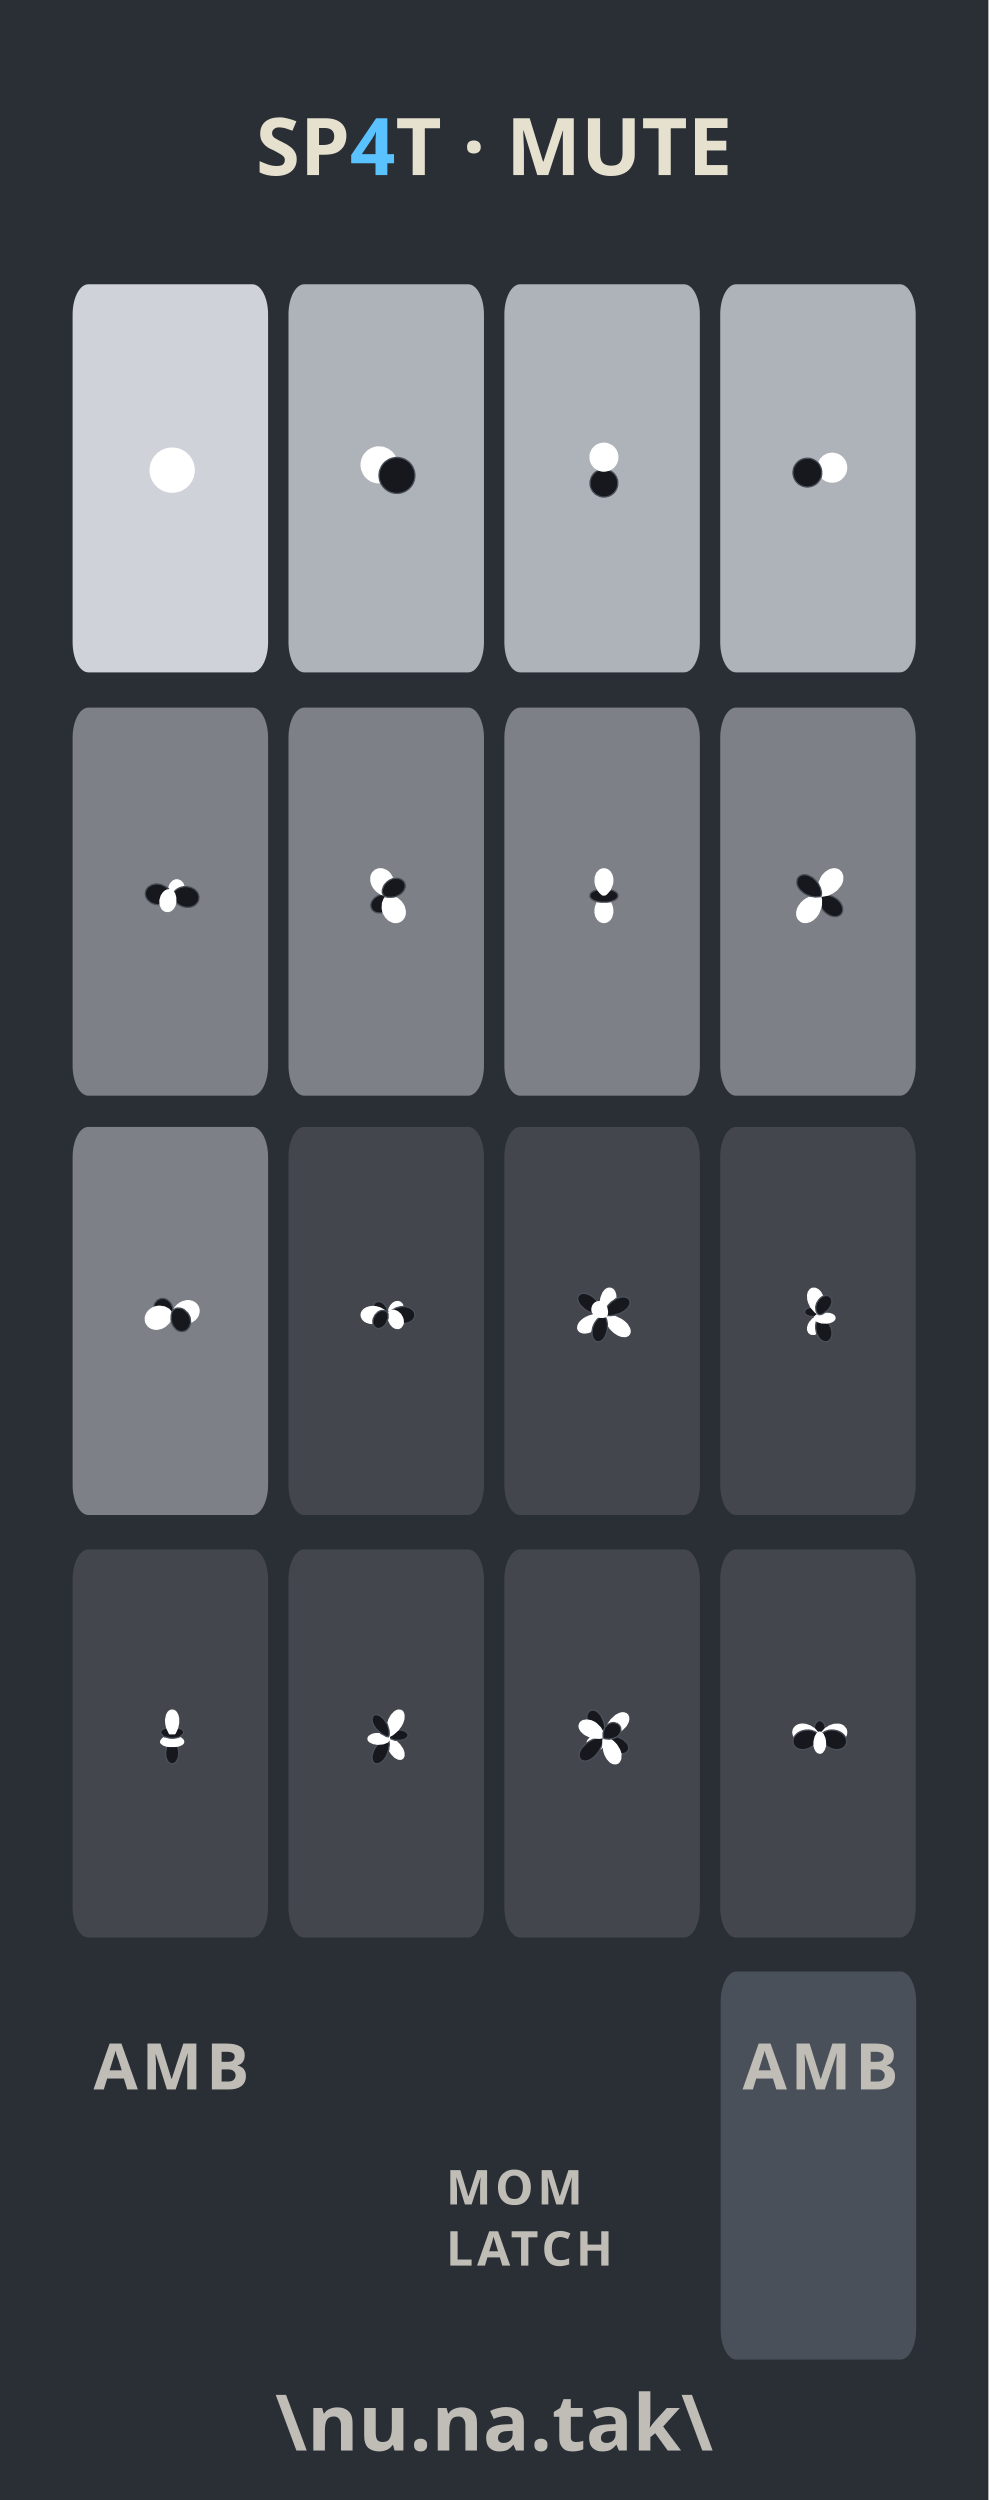
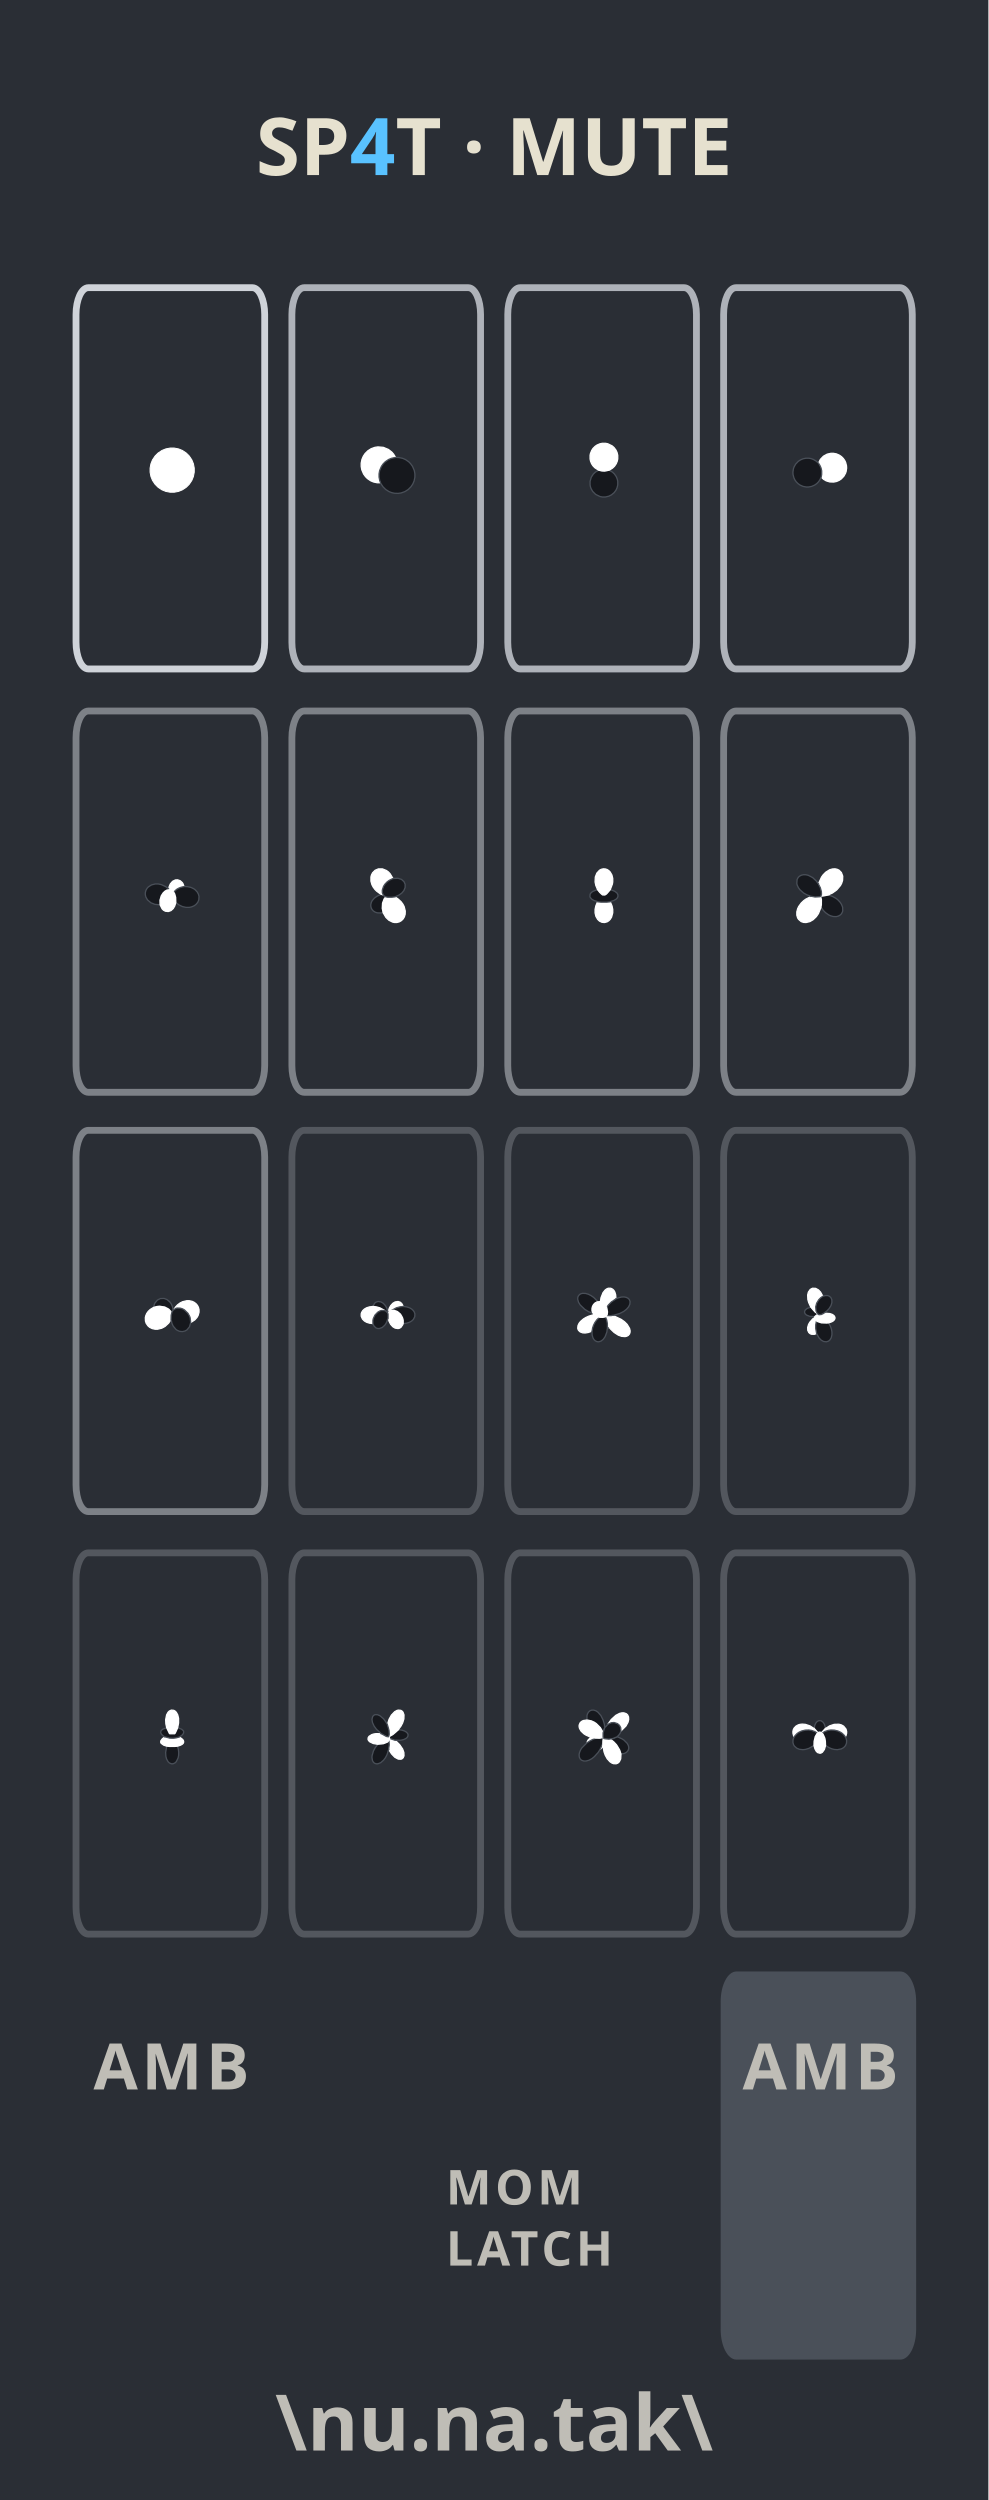
<svg xmlns="http://www.w3.org/2000/svg" version="1.1" width="50.8mm" height="128.5mm" viewBox="0 0 50.8 128.5" id="svg49">
  <defs id="harmonicGradients">
    
    
  </defs>
  <defs id="component-defs">
    
    
    
    
    
  </defs>
  <g id="panel">
    <rect id="background" x="0" y="0" width="50.8" height="128.5" fill="#2a2e35" />
    <rect style="fill:#4a5059;stroke:none" id="rect138" width="10.048" height="19.948" x="37.042" y="101.335" rx="0.809" ry="1.552" />
-     <rect style="opacity:0.5;fill:#cfd3d9;stroke:none" id="rect129" width="10.048" height="19.948" x="3.732" y="57.923" rx="0.809" ry="1.552" />
-     <rect style="opacity:0.15;fill:#cfd3d9;stroke:none" id="rect126" width="10.048" height="19.948" x="37.019" y="57.923" rx="0.809" ry="1.552" />
-     <rect style="opacity:0.5;fill:#cfd3d9;stroke:none" id="rect130" width="10.048" height="19.948" x="37.019" y="36.371" rx="0.809" ry="1.552" />
-     <rect style="opacity:0.15;fill:#cfd3d9;stroke:none" id="rect125" width="10.048" height="19.948" x="37.019" y="79.641" rx="0.809" ry="1.552" />
-     <rect style="opacity:0.15;fill:#cfd3d9;stroke:none" id="rect124" width="10.048" height="19.948" x="25.924" y="79.641" rx="0.809" ry="1.552" />
-     <rect style="opacity:0.15;fill:#cfd3d9;stroke:none" id="rect123" width="10.048" height="19.948" x="14.828" y="79.641" rx="0.809" ry="1.552" />
-     <rect style="opacity:0.15;fill:#cfd3d9;stroke:none" id="rect122" width="10.048" height="19.948" x="3.732" y="79.641" rx="0.809" ry="1.552" />
-     <rect style="opacity:0.15;fill:#cfd3d9;stroke:none" id="rect127" width="10.048" height="19.948" x="25.924" y="57.923" rx="0.809" ry="1.552" />
-     <rect style="opacity:0.5;fill:#cfd3d9;stroke:none" id="rect131" width="10.048" height="19.948" x="25.924" y="36.371" rx="0.809" ry="1.552" />
-     <rect style="opacity:0.15;fill:#cfd3d9;stroke:none" id="rect128" width="10.048" height="19.948" x="14.828" y="57.923" rx="0.809" ry="1.552" />
-     <rect style="opacity:0.5;fill:#cfd3d9;stroke:none" id="rect132" width="10.048" height="19.948" x="14.828" y="36.371" rx="0.809" ry="1.552" />
+     <rect style="opacity:0.5;fill:none;stroke:#cfd3d9;stroke-width:0.35" id="rect129" width="9.698" height="19.598" x="3.907" y="58.098" rx="0.634" ry="1.377" />
+     <rect style="opacity:0.25;fill:none;stroke:#cfd3d9;stroke-width:0.35" id="rect126" width="9.698" height="19.598" x="37.194" y="58.098" rx="0.634" ry="1.377" />
+     <rect style="opacity:0.5;fill:none;stroke:#cfd3d9;stroke-width:0.35" id="rect130" width="9.698" height="19.598" x="37.194" y="36.546" rx="0.634" ry="1.377" />
+     <rect style="opacity:0.25;fill:none;stroke:#cfd3d9;stroke-width:0.35" id="rect125" width="9.698" height="19.598" x="37.194" y="79.816" rx="0.634" ry="1.377" />
+     <rect style="opacity:0.25;fill:none;stroke:#cfd3d9;stroke-width:0.35" id="rect124" width="9.698" height="19.598" x="26.099" y="79.816" rx="0.634" ry="1.377" />
+     <rect style="opacity:0.25;fill:none;stroke:#cfd3d9;stroke-width:0.35" id="rect123" width="9.698" height="19.598" x="15.003" y="79.816" rx="0.634" ry="1.377" />
+     <rect style="opacity:0.25;fill:none;stroke:#cfd3d9;stroke-width:0.35" id="rect122" width="9.698" height="19.598" x="3.907" y="79.816" rx="0.634" ry="1.377" />
+     <rect style="opacity:0.25;fill:none;stroke:#cfd3d9;stroke-width:0.35" id="rect127" width="9.698" height="19.598" x="26.099" y="58.098" rx="0.634" ry="1.377" />
+     <rect style="opacity:0.5;fill:none;stroke:#cfd3d9;stroke-width:0.35" id="rect131" width="9.698" height="19.598" x="26.099" y="36.546" rx="0.634" ry="1.377" />
+     <rect style="opacity:0.25;fill:none;stroke:#cfd3d9;stroke-width:0.35" id="rect128" width="9.698" height="19.598" x="15.003" y="58.098" rx="0.634" ry="1.377" />
+     <rect style="opacity:0.5;fill:none;stroke:#cfd3d9;stroke-width:0.35" id="rect132" width="9.698" height="19.598" x="15.003" y="36.546" rx="0.634" ry="1.377" />
    <text id="title" x="25.4" y="9" style="font-family:'Rounded Mplus 1c', 'Arial Rounded MT Bold', sans-serif;font-weight:bold;font-size:4.1px;text-anchor:middle;fill:#e6e1cf">
      <tspan id="tspan1">SP<tspan fill="#59c2ff" id="title-accent">4</tspan>T · MUTE</tspan>
    </text>
    <text x="8.707" y="107.4" id="text43" style="font-weight:600;font-size:3.3px;font-family:'Barlow Condensed', 'Arial Narrow', sans-serif;letter-spacing:0.2;text-anchor:middle;fill:#bfbdb6">
      <tspan id="tspan2" x="8.807" y="107.4">AMB</tspan>
    </text>
    <text x="42.072" y="107.4" id="text46" style="font-weight:600;font-size:3.3px;font-family:'Barlow Condensed', 'Arial Narrow', sans-serif;letter-spacing:0.2;text-anchor:middle;fill:#bfbdb6">
      <tspan id="tspan85" x="42.172" y="107.4">AMB</tspan>
    </text>
    <text id="brand" x="25.4" y="125.958" font-family="'Rounded Mplus 1c', 'Arial Rounded MT Bold', sans-serif" font-size="4" font-weight="700" text-anchor="middle" fill="#bfbdb6">\nu.na.tak\</text>
    <g fill-rule="evenodd" stroke-width="2.2" stroke-linejoin="round" id="g4-59" transform="matrix(0.03,0,0,0.03,18.44835,44.5379)">
      <path d="M 38.02,79.63 31.6,79.42 28.18,78.35 24.97,76.42 22.51,73.75 21.22,71.4 20.37,67.97 v -2.78 l 0.85,-3.64 1.5,-2.99 3.75,-4.39 4.92,-3.42 6.63,-3 h 1.28 l 2.14,0.86 3.21,2.78 1.61,0.54 -3,3.63 -2.78,7.28 -0.43,8.98 1.71,7.06 z" id="path1-83" style="fill:#16181d;stroke:#4a5059" />
      <path d="m 41.44,48.61 -3.21,-0.86 -2.99,-1.92 -4.92,-3.64 -2.89,-2.89 -3,-4.06 -2.14,-4.07 -1.71,-5.99 v -7.27 l 0.86,-3.21 1.92,-3.85 4.39,-4.39 5.56,-2.35 h 7.06 l 6.85,2.78 3.42,2.57 2.89,3.1 4.71,7.91 -0.54,0.75 -5.56,2.36 -3.85,2.78 -3.75,3.96 -2.35,3.63 -2.14,6.42 v 4.5 z" id="path2-0" style="fill:#ffffff;stroke:#ffffff" />
      <path d="M 65.19,95.89 H 60.7 l -3,-0.64 -6.42,-3.21 -5.02,-4.81 -4.71,-7.92 -1.5,-7.49 0.43,-8.98 2.78,-7.28 2.89,-3.53 3.21,0.64 h 6.84 l 5.35,-0.64 5.57,3.64 5.24,4.81 2.99,4.07 2.14,4.06 1.93,7.71 -0.22,5.56 -1.28,4.28 -2.14,3.64 -2.89,2.88 -3.63,2.14 z" id="path3-90" style="fill:#ffffff;stroke:#ffffff" />
      <path d="m 56.2,52.67 h -6.84 l -3,-0.64 -2.78,-1.28 -1.82,-1.82 -1.71,-4.06 v -4.5 l 2.14,-6.42 2.35,-3.63 3.75,-3.96 3.85,-2.78 6.2,-3 8.56,-0.43 5.99,1.93 4.39,3.96 1.92,4.49 v 5.35 l -2.13,5.35 -3.75,4.38 -4.49,3.21 -7.06,3.21 z" id="path4-7" style="fill:#16181d;stroke:#4a5059" />
    </g>
-     <rect style="opacity:0.5;fill:#cfd3d9;stroke:none" id="rect133" width="10.048" height="19.948" x="3.732" y="36.371" rx="0.809" ry="1.552" />
+     <rect style="opacity:0.5;fill:none;stroke:#cfd3d9;stroke-width:0.35" id="rect133" width="9.698" height="19.598" x="3.907" y="36.546" rx="0.634" ry="1.377" />
    <g fill-rule="evenodd" stroke-width="2.2" stroke-linejoin="round" id="g4-9" transform="matrix(0.03,0,0,0.03,40.63998,44.54135)">
      <path d="m 78.06,85.77 -5.52,-0.24 -4.6,-1.37 -3.22,-1.61 -4.83,-3.46 -4.02,-4.02 -2.77,-3.91 -1.15,-0.69 0.93,-11.73 -0.47,-3.68 -1.26,-4.03 0.92,-0.69 h 4.83 l 8.74,-1.83 0.92,0.91 5.29,1.85 5.75,3.21 2.99,2.3 4.25,4.49 2.31,3.68 1.83,4.6 0.24,6.21 -0.47,1.84 -1.84,3.45 -1.95,1.95 -3.22,1.84 z" id="path1-67" style="fill:#16181d;stroke:#4a5059" />
      <path d="m 54.14,50.58 -2.19,-0.35 0.93,-2.76 -0.69,-6.9 -2.07,-5.98 -2.31,-4.14 v -1.38 l 5.07,-11.04 2.99,-4.14 4.25,-4.26 6.67,-4.14 4.83,-1.38 4.37,-0.23 3.45,0.69 3.45,1.61 4.02,4.03 2.31,6.21 -0.24,7.13 -1.6,5.06 -2.07,3.91 -6.33,7.47 -7.36,5.29 -5.06,2.31 -0.92,0.92 z" id="path2-89" style="fill:#ffffff;stroke:#ffffff" />
      <path d="m 26.31,95.89 -4.14,-0.23 -4.14,-1.38 -4.48,-3.8 -1.62,-2.53 -1.38,-4.6 V 77.6 l 1.38,-5.29 1.84,-3.91 4.37,-5.98 4.26,-4.03 3.45,-2.52 7.36,-3.68 0.92,-0.92 1.84,-0.24 5.75,1.16 h 5.98 l 3.45,-0.92 1.5,5.17 v 8.97 l -0.92,4.14 0.22,1.15 -0.68,0.69 -3.68,9.2 -3.68,5.29 -5.41,5.18 -5.52,3.22 z" id="path3-7" style="fill:#ffffff;stroke:#ffffff" />
      <path d="m 50,51.73 -8.28,0.46 -5.75,-1.16 -1.84,0.24 -0.92,-0.93 -5.29,-1.83 -5.75,-3.23 -6.33,-5.63 -2.53,-3.45 -2.07,-4.37 -0.69,-2.76 0.47,-6.9 1.83,-3.45 1.96,-1.95 3.22,-1.85 3.68,-0.92 h 3.91 l 4.37,0.92 7.59,3.91 6.33,5.87 2.75,3.91 1.15,0.69 v 1.15 l 2.99,5.75 1.85,6.67 0.23,4.6 -0.93,2.99 z" id="path4-5" style="fill:#16181d;stroke:#4a5059" />
    </g>
    <g fill-rule="evenodd" stroke-width="2.2" stroke-linejoin="round" id="g4-52" transform="matrix(0.03,0,0,0.03,7.35283,66.09235)">
      <path d="m 49.14,46 -4.11,-5.18 -3.24,-2.37 -4.75,-2.16 -8.64,-1.3 -5.61,0.65 -4.54,1.51 0.76,-4.43 1.3,-3.24 4.21,-5.07 5.18,-2.59 6.26,-0.22 5.19,1.94 5.07,4.43 1.94,2.81 2.16,4.75 1.3,6.05 -1.51,1.94 z" id="path1-4" style="fill:#16181d;stroke:#4a5059" />
      <path d="m 81.75,62.85 -0.33,-4.86 -1.51,-5.61 -3.02,-5.4 -4.21,-4.43 -4.76,-3.02 -5.18,-1.52 h -4.32 l -5.07,1.84 2.37,-3.67 3.35,-3.56 4.32,-3.24 4.32,-2.16 7.13,-1.73 h 4.31 l 4.97,1.08 3.24,1.51 3.24,2.38 2.48,2.91 1.73,3.24 1.08,4.1 v 4.54 l -1.51,5.4 -1.94,3.45 -3.78,4.21 z" id="path2-9" style="fill:#ffffff;stroke:#ffffff" />
      <path d="M 24.95,74.3 H 20.63 L 15.66,73.22 11.34,71.06 8.43,68.57 5.4,64.25 4.11,60.37 3.89,54.54 l 0.65,-3.03 1.73,-4.1 2.59,-3.67 3.56,-3.35 5.62,-3.46 5.83,-1.51 4.53,-0.43 8.64,1.3 6.91,3.67 4.43,4.86 0.65,1.94 -0.87,3.67 v 6.48 l -4.1,6.7 -6.37,5.93 -5.61,3.03 z" id="path3-4" style="fill:#ffffff;stroke:#ffffff" />
      <path d="M 67.49,78.4 62.74,77.97 58.64,76.24 56.48,74.73 51.62,69 49.46,64.25 48.6,59.93 l -0.65,-0.86 0.21,-8.64 1.52,-6.05 1.94,-2.8 0.11,-0.97 0.43,0.43 4.32,-2.59 1.94,-0.44 5.62,0.22 3.88,1.3 3.03,1.72 5.94,5.73 3.02,5.4 0.86,2.59 0.87,7.99 -2.16,7.34 -4.21,5.08 -3.24,1.94 z" id="path4-47" style="fill:#16181d;stroke:#4a5059" />
    </g>
    <g fill-rule="evenodd" stroke-width="2.2" stroke-linejoin="round" id="g6" transform="matrix(0.03,0,0,0.03,18.4482,66.0952)">
      <path d="m 50,48.16 -0.1,-4.54 0.78,-0.77 1.35,-4.64 2.32,-4.25 3.77,-4.16 3.86,-2.32 5.03,-0.77 3.67,1.16 2.61,2.22 1.74,3.09 0.48,2.23 -6.76,0.77 -7.73,2.71 -8.89,5.41 -1.45,1.83 z" id="path1-9" style="fill:#ffffff;stroke:#ffffff" />
      <path d="M 49.81,48.16 49.32,46.52 47.68,44.3 38.4,38.69 31.06,36.18 24.1,35.41 l 2.61,-5.51 2.42,-2.03 3.67,-1.16 5.02,0.77 3.87,2.32 3.77,4.16 2.32,4.25 1.35,4.64 0.77,0.77 z" id="path2-55" style="fill:#16181d;stroke:#4a5059" />
      <path d="M 23.91,64.59 17.92,63.82 13.08,62.27 9.41,60.15 6.03,56.76 3.9,51.93 v -4.06 l 0.78,-2.51 1.93,-3.09 2.8,-2.61 3.67,-2.13 4.84,-1.54 5.99,-0.78 5.22,0.58 6.57,1.74 8.12,4.45 h -4.45 l -3.48,0.97 -4.44,2.7 -2.81,2.8 -2.12,3.1 -1.94,4.63 -0.58,2.71 z" id="path3-6" style="fill:#ffffff;stroke:#ffffff" />
      <path d="m 75.9,64.59 -0.1,-5.7 -0.58,-2.71 -1.93,-4.63 -2.13,-3.1 -2.8,-2.8 -4.44,-2.7 -3.48,-0.97 -4.64,0.39 0.19,-0.39 8.12,-4.45 6.57,-1.74 5.22,-0.58 5.99,0.78 4.83,1.54 3.67,2.13 2.61,2.42 1.74,2.51 1.16,3.28 -0.19,4.84 -2.51,4.83 -2.81,2.61 -3.67,2.12 -4.83,1.55 z" id="path4-1" style="fill:#16181d;stroke:#4a5059" />
      <path d="M 67.01,73.1 61.98,72.32 58.12,70 54.35,65.85 51.64,60.63 50.68,56.96 49.9,56.18 v -7.92 l 1.94,-3.67 2.99,-2.03 2.13,-0.58 h 3.48 l 5.41,1.93 5.31,4.54 3.48,6 1.16,4.44 v 5.8 l -0.77,1.93 -3,4.35 -2.51,1.55 z" id="path5" style="fill:#ffffff;stroke:#ffffff" />
      <path d="M 34.73,73.1 31.64,72.9 29.13,71.94 25.74,68.55 24,64.69 v -5.8 l 0.58,-2.71 2.9,-6.18 4.74,-4.93 3.67,-2.12 2.51,-0.78 h 5.42 l 2.89,1.36 2.61,2.99 0.58,1.74 v 7.92 l -0.77,0.78 -0.97,3.67 -1.74,3.67 -2.31,3.29 -4.35,3.77 z" id="path6" style="fill:#16181d;stroke:#4a5059" />
    </g>
    <g fill-rule="evenodd" stroke-width="2.2" stroke-linejoin="round" id="g8" transform="matrix(0.03,0,0,0.03,29.54431,66.09235)">
      <path fill="#16181d" stroke="#4a5059" d="m 68.08,52.17 -1.37,-0.22 -3.55,-1.03 3.55,-0.58 z M 56.41,73 l -0.57,-0.57 0.11,-5.84 4.01,5.61 -0.35,0.57 z" id="path1-5" />
      <path d="m 54.58,37.07 -2.86,-4.92 -2.86,-2.86 -2.75,-1.6 -2.17,-0.58 0.91,-6.63 3.43,-8.7 3.78,-4.69 2.52,-1.83 2.74,-1.15 h 4.35 l 3.21,1.61 2.17,2.17 1.6,2.75 1.37,4.57 0.46,6.87 -7.66,5.38 -4.92,4.92 z" id="path2-91" style="fill:#ffffff;stroke:#ffffff" />
      <path d="M 17.96,80.78 13.61,80.55 9.26,78.95 6.4,76.32 5.49,74.49 5.03,72.66 l 0.46,-4.58 1.83,-3.89 2.52,-3.2 4.92,-4.24 4.12,-2.52 5.03,-2.28 8.24,-2.52 h 0.91 l 4.35,2.97 4.58,1.15 0.34,0.34 -4.8,4.58 -3.21,4.57 -2.74,5.73 -2.29,8.92 -6.07,2.18 z" id="path3-3" style="fill:#ffffff;stroke:#ffffff" />
      <path d="m 86.16,86.96 -5.95,-0.46 -5.72,-2.06 -7.1,-4.57 -6.29,-6.07 -5.26,-7.32 -0.92,-7.1 -2.4,-6.75 2.06,-1.6 7.78,-0.23 5.95,1.37 11.21,5.27 5.72,4.12 4.47,4.46 4.12,6.87 0.91,3.66 v 2.74 l -0.91,2.98 -2.18,2.63 -2.52,1.37 z" id="path4-8" style="fill:#ffffff;stroke:#ffffff" />
      <path d="M 31.23,47.37 23.45,44.16 16.82,40.04 9.15,32.61 6.4,28.03 5.03,23.22 v -2.74 l 0.69,-2.52 2.4,-3.09 2.52,-1.37 2.97,-0.69 4.81,0.23 4.8,1.37 4.58,2.29 4.58,3.21 7.21,7.2 -4.69,2.18 -2.64,2.63 -1.83,3.2 -0.91,3.67 v 3.43 z" id="path5-8" style="fill:#16181d;stroke:#4a5059" />
      <path d="m 62.13,51.03 -7.44,-0.11 0.92,-2.06 0.45,-4.12 -0.45,-3.89 -1.15,-3.67 3.44,-4.8 4.92,-4.92 6.86,-4.58 0.92,-1.14 0.45,0.45 2.75,-1.37 5.95,-1.6 4.58,-0.23 3.66,0.69 3.2,1.6 2.18,2.17 1.37,3.66 -0.46,4.58 -2.28,4.58 -3.55,4 -4.81,3.67 -6.64,3.43 -8.69,2.52 -0.92,0.68 -1.6,-0.23 z" id="path6-9" style="fill:#16181d;stroke:#4a5059" />
      <path d="m 41.07,95.89 -2.97,-0.23 -3.2,-1.61 -2.18,-2.17 -1.6,-2.75 -1.37,-4.57 -0.23,-6.18 -0.46,-0.46 0.69,-0.92 0.68,-4.57 1.6,-4.81 2.29,-4.58 3.21,-4.57 4.46,-4.47 h 5.72 l 4.58,-1.14 2.4,5.61 1.15,6.41 v 7.55 l 0.45,0.68 -0.68,0.92 -0.69,5.26 -2.97,7.78 -3.21,4.58 -3.55,2.86 z" id="path7" style="fill:#16181d;stroke:#4a5059" />
      <path d="m 47.71,54 -5.49,-0.22 -6.18,-2.06 -3.78,-2.41 0.46,-0.45 -2.52,-3.89 -0.68,-2.75 v -3.43 l 0.91,-3.67 1.83,-3.2 2.64,-2.63 3.43,-1.83 4.8,-0.46 0.46,-0.46 0.46,0.69 3.43,1.14 4.24,3.78 2.97,5.49 1.37,7.1 -0.68,4.8 -2.18,2.86 -1.83,0.92 z" id="path8-4" style="fill:#ffffff;stroke:#ffffff" />
    </g>
    <g fill-rule="evenodd" stroke-width="2.2" stroke-linejoin="round" id="g6-3" transform="matrix(0.03,0,0,0.03,40.63953,66.09235)">
      <path d="m 40.4,83.1 -4.8,-0.2 -2,-0.8 -2.5,-2.1 -1.8,-3.8 -0.2,-4.8 1.6,-5.4 2.2,-3.8 4.9,-5.5 3.2,-2.4 0.9,3.5 2.2,2.2 -1.2,7 v 5.8 l 1.8,8.8 z" id="path1-95" style="fill:#ffffff;stroke:#ffffff" />
      <path d="m 41.2,53.1 -0.4,-0.4 -8,-0.4 -5.6,-2.2 -2.3,-2.1 -1,-2.2 v -2 l 1,-2.2 3.1,-2.7 6.8,-2.6 2.9,4.1 4.1,4.3 6.7,4.7 -2.5,0.1 -2,0.8 z m 17.4,-6 -3.1,0.5 3,-1.6 z" id="path2-17" style="fill:#16181d;stroke:#4a5059" />
      <path d="m 46.4,48.1 -4.6,-3.4 -7.3,-8.3 -3.6,-7.8 -1.4,-5 -0.4,-7.8 1.2,-5 3.3,-4.7 3.8,-2 5.4,0.2 4.8,2.6 3.7,3.9 3.8,7 -3.7,2.7 -3.3,3.3 -2.2,3.2 -2.2,5 -0.8,4 0.2,5.4 1,3.2 z" id="path3-45" style="fill:#ffffff;stroke:#ffffff" />
      <path d="m 61.2,95.9 -4.8,-0.6 -4.2,-2.4 -3.7,-3.9 -4,-7.2 -1.6,-9 V 67 l 1.3,-6.9 4.4,2.2 5.2,1.2 11.7,-0.1 -0.4,0.4 3,5.4 1.8,5.2 0.8,4.6 v 5 l -1.2,5 -2.2,3.6 -2.5,2.1 z" id="path4-14" style="fill:#16181d;stroke:#4a5059" />
      <path d="m 61.6,63.7 -9,-0.4 -7.2,-2.4 -3.5,-3.1 -0.8,-2.2 0.2,-2.8 3.5,-2.9 7.2,-0.6 3.2,-1.6 3.6,-0.8 8.2,0.6 3.8,1.2 2.6,1.6 1.5,1.5 1,2.2 v 2 l -1,2.2 -1.9,1.9 -2.8,1.6 -4.6,1.6 z" id="path5-6" style="fill:#ffffff;stroke:#ffffff" />
      <path d="m 52.6,49.1 -4,0.4 -1.6,-1 -1.9,-2.1 -1.6,-3.4 -0.6,-7 1.6,-6.2 3.6,-6 3.3,-3.3 3.6,-2.6 4.4,-1.2 h 3.8 l 2.2,0.6 3.3,2.5 1.8,3.8 0.2,4.8 -1.6,5.4 -3.4,5.4 -3.7,3.9 -5.8,4.2 z" id="path6-0" style="fill:#16181d;stroke:#4a5059" />
    </g>
    <g fill-rule="evenodd" stroke-width="2.2" stroke-linejoin="round" id="g4-3" transform="matrix(0.03,0,0,0.03,7.35268,87.78223)">
      <path d="m 51.42,95.9 h -3.05 l -3.46,-1.63 -2.14,-2.14 -2.44,-4.48 -1.22,-4.47 -0.41,-6.72 1.94,-11.09 5.09,0.81 13.73,-0.51 -0.2,1.02 1.22,4.27 0.61,5.5 -0.2,5.29 -0.81,4.07 -3.06,6.31 -2.14,2.14 z" id="path1-22" style="fill:#16181d;stroke:#4a5059" />
      <path d="m 54.07,66.18 h -8.34 l -5.5,-0.61 -4.88,-1.63 -4.38,-3.15 -0.82,-2.04 0.41,-2.44 2.75,-3.56 4.27,-2.85 5.7,1.63 4.89,0.61 5.9,-0.21 8.35,-2.03 5.59,4.37 1.22,2.04 0.41,2.24 -0.81,2.24 -1.53,1.52 -2.85,1.63 -4.88,1.63 z" id="path2-14" style="fill:#ffffff;stroke:#ffffff" />
      <path d="m 51.63,52.14 -5.9,-0.21 -7.33,-2.03 -1.02,0.2 -4.07,-3.05 -2.14,-2.34 -1.02,-2.65 0.82,-3.05 2.75,-2.34 6.71,-2.65 3.77,8.25 1.22,2.03 0.92,0.31 7.93,-0.21 5.09,-10.38 6.72,2.65 2.75,2.34 0.81,2.03 -0.2,1.84 -0.82,1.83 -2.13,2.34 -4.07,2.85 -5.91,1.63 z" id="path3-77" style="fill:#16181d;stroke:#4a5059" />
      <path d="m 54.38,44.3 h -8.96 l -4.88,-10.18 -1.43,-6.51 -0.41,-7.12 1.63,-8.35 2.44,-4.48 2.14,-2.13 3.46,-1.63 4.28,0.41 2.23,1.22 2.14,2.13 2.44,4.48 1.43,5.9 v 7.94 l -1.63,8.14 -3.66,8.15 z" id="path4-0" style="fill:#ffffff;stroke:#ffffff" />
    </g>
    <g fill-rule="evenodd" stroke-width="2.2" stroke-linejoin="round" id="g6-9" transform="matrix(0.03,0,0,0.03,18.44835,87.78254)">
      <path d="m 72.05,88.05 -4.67,-0.21 -5.93,-3.18 -5.62,-5.83 -4.45,-7 -0.21,-2.54 0.84,-5.94 -0.42,-7.41 0.64,-1.06 0.31,-2.65 9.75,3.6 7.53,7.31 5.09,7.42 2.12,5.94 0.21,5.72 -1.48,3.39 -2.02,1.8 z" id="path1-57" style="fill:#ffffff;stroke:#ffffff" />
      <path d="m 62.51,55.83 -9.75,-3.39 -0.96,-2.02 -1.06,-0.84 2.65,-0.96 4.88,-2.97 5.51,-4.45 3.6,-3.81 6.15,0.85 4.66,1.48 3.18,1.91 2.02,2.22 0.85,2.12 -0.43,2.97 -1.48,2.12 -2.02,1.59 -3.6,1.7 -3.39,0.84 -3.18,0.43 -7.21,-0.21 z" id="path2-2" style="fill:#16181d;stroke:#4a5059" />
      <path d="m 32.41,95.89 h -2.97 l -2.76,-1.06 -1.8,-1.59 -1.7,-2.96 -0.84,-5.09 0.21,-3.18 2.33,-8.06 3.18,-5.93 3.82,-4.88 -0.32,-0.74 6.99,-0.42 4.45,-0.85 4.88,-1.91 3.6,-3.18 0.53,7.31 -0.84,5.94 0.21,2.33 -0.85,0.85 -2.33,7.63 -2.76,5.3 -3.18,4.24 -4.98,4.35 z" id="path3-97" style="fill:#16181d;stroke:#4a5059" />
      <path d="m 51.48,49.47 -0.74,-0.11 1.27,-4.24 -0.21,-5.08 -1.48,-6.57 -1.7,-4.03 v -1.49 l 0.64,-0.63 2.33,-7.63 4.03,-7.21 5.62,-5.83 3.81,-2.12 2.33,-0.64 4.45,0.43 2.12,1.27 1.59,1.8 1.7,4.67 -0.21,6.99 -2.12,6.78 -3.18,5.94 -3.82,4.88 0.21,0.42 -9.85,8.58 z" id="path4-6" style="fill:#ffffff;stroke:#ffffff" />
      <path d="m 31.98,62.4 -7.42,-1.27 -6.15,-2.97 -2.01,-2.22 -0.85,-2.12 0.43,-2.97 1.48,-2.12 4.56,-2.86 3.39,-1.06 4.24,-0.64 7.21,0.21 0.42,-0.42 7.84,4.24 2.55,1.06 3.18,0.42 0.95,0.74 0.64,1.49 -0.21,2.97 -3.29,3.71 -6.78,2.75 z" id="path5-82" style="fill:#ffffff;stroke:#ffffff" />
      <path d="m 50.42,49.68 -3.39,-0.63 -7.63,-4.24 -1.69,-0.43 -0.22,-0.85 -7.52,-6.88 -4.03,-5.52 -2.76,-6.14 -0.84,-5.3 1.27,-4.88 2.44,-2.44 1.69,-0.63 h 3.82 l 4.24,1.69 6.25,5.2 4.03,5.51 2.54,4.03 2.97,10.38 0.42,6.57 -0.63,3.18 z" id="path6-99" style="fill:#16181d;stroke:#4a5059" />
    </g>
    <g fill-rule="evenodd" stroke-width="2.2" stroke-linejoin="round" id="g8-8" transform="matrix(0.03,0,0,0.03,29.54446,87.78284)">
      <path d="m 21.22,59.79 0.12,-1.77 1.41,-2.83 4.6,-4.84 9.56,1.54 -5.07,1.77 -5.67,2.83 z m 22.65,11.09 -0.36,-0.36 2.36,-4.48 2.24,-6.25 0.12,6.49 z" id="path1-3" style="fill:#ffffff;stroke:#ffffff" />
      <path d="m 79.25,79.13 -0.59,-0.35 -1.89,-6.61 -4.01,-7.07 -6.01,-6.73 -6.61,-4.95 5.43,-0.94 7.08,-3.07 8.25,3.77 3.31,2.13 5.54,5.54 1.89,3.54 0.7,2.83 v 2.83 l -1.18,3.3 -2.71,2.95 -3.07,1.65 -2.83,0.71 h -2.83 z" id="path2-7" style="fill:#16181d;stroke:#4a5059" />
      <path d="M 48.58,42.81 46.11,37.5 43.75,33.96 36.79,27 33.25,24.64 28.06,22.28 20.39,20.75 20.87,20.28 v -6.84 l 0.94,-3.31 1.65,-2.83 2.48,-2.24 3.07,-1.18 h 3.3 l 3.77,1.18 3.54,2.36 5.07,5.78 3.78,7.55 2.12,7.31 0.47,4.01 0.71,0.71 -2.36,6.13 z" id="path3-12" style="fill:#16181d;stroke:#4a5059" />
      <path d="m 79.25,39.5 -0.82,-6.25 -1.89,-3.3 -3.42,-2.95 -4.25,-1.65 -4.01,-0.24 -4.72,1.18 -3.06,1.89 -0.12,-0.35 5.42,-7.79 7.91,-7.19 6.37,-3.31 4.01,-0.94 h 3.54 l 4.01,1.42 2.24,2 1.65,3.54 0.23,4.48 -1.18,4.72 -3.53,6.37 z" id="path4-61" style="fill:#ffffff;stroke:#ffffff" />
      <path d="M 19.1,91.16 H 15.56 L 11.55,89.75 9.31,87.74 7.66,84.21 7.42,79.72 l 0.71,-3.3 1.89,-4.48 2.12,-3.3 8.61,-8.61 5.42,-3.54 5.67,-2.83 5.19,-1.89 5.89,0.24 5.66,-1.18 0.59,0.82 -0.7,2.6 -0.24,5.42 -0.94,2.83 -4.01,8.73 -3.31,5.19 -6.36,7.08 -4.13,3.42 -5.19,2.83 z" id="path5-7" style="fill:#16181d;stroke:#4a5059" />
      <path d="m 70.76,95.88 -4.48,-0.23 -2.6,-0.95 -3.54,-2.36 -4.6,-5.07 -3.3,-5.9 -2.12,-5.89 -1.42,-7.79 -0.71,-0.71 0.24,-10.61 0.83,-4.6 4.48,1.65 h 6.37 l 3.3,2.12 3.54,2.83 4.6,4.84 5.42,8.96 2.36,7.08 -0.47,8.26 -2.36,4.95 -2.47,2.24 z" id="path6-6" style="fill:#ffffff;stroke:#ffffff" />
      <path d="m 42.92,52.01 -7.55,-0.24 -8.25,-1.42 -8.26,-3.77 -3.3,-2.12 -4.84,-4.6 -2.59,-4.49 -0.71,-2.83 v -2.83 l 1.65,-4.01 2.24,-2.24 3.07,-1.65 6.37,-0.94 7.31,1.41 5.19,2.36 3.54,2.36 6.96,6.96 4.72,8.49 v 8.26 z" id="path7-5" style="fill:#ffffff;stroke:#ffffff" />
      <path d="m 58.49,53.66 -7.07,-0.71 -1.66,-0.71 -1.29,-1.53 v -7.79 l 3.06,-9.9 0.59,0.11 4.72,-4.95 5.43,-2.6 4.95,-0.47 5.9,1.89 3.42,2.95 2.12,4.01 0.47,5.66 -1.41,3.77 -2.13,3.07 -3.18,3.19 -6.84,2.83 z" id="path8-0" style="fill:#16181d;stroke:#4a5059" />
    </g>
    <g fill-rule="evenodd" stroke-width="2.2" stroke-linejoin="round" id="g6-4" transform="matrix(0.03,0,0,0.03,40.63983,87.77924)">
      <path d="M 53.07,42.66 51.1,41.79 h -2.41 l -1.98,0.87 -6.68,-7.12 1.54,-6.13 1.75,-3.51 2.08,-2.3 2.85,-1.53 3.94,0.22 3.61,2.74 1.98,3.28 1.97,6.58 v 0.65 z" id="path1-51" style="fill:#16181d;stroke:#4a5059" />
      <path d="m 6.19,49.89 -1.2,-2.08 -1.1,-4.16 v -3.29 l 0.66,-2.85 1.31,-2.62 3.18,-3.4 3.94,-2.19 3.07,-0.88 3.72,-0.43 5.48,0.43 7.88,2.63 6.36,4.16 0.43,-0.21 6.9,7.77 -1.2,0.77 -4.38,-2.85 -6.79,-2.19 -3.51,-0.44 -7.23,0.44 -5.03,1.31 -4.6,2.19 -3.18,2.3 -3.29,3.29 z" id="path2-23" style="fill:#ffffff;stroke:#ffffff" />
      <path d="M 93.59,49.89 91.4,46.82 85.7,42 81.1,39.81 76.07,38.5 l -3.51,-0.44 -7.23,0.44 -6.79,2.19 -4.38,2.85 -1.2,-0.77 6.9,-7.77 0.44,0.21 6.35,-4.16 7.88,-2.63 8.11,-0.22 4.16,1.1 3.94,2.19 4.06,4.93 1.09,3.94 v 3.29 l -0.88,3.5 z" id="path3-72" style="fill:#ffffff;stroke:#ffffff" />
      <path d="m 21.09,71.8 -6.14,-0.66 -4.6,-1.97 -3.83,-3.4 -1.53,-2.41 -1.1,-3.94 0.22,-4.6 1.09,-3.29 2.41,-3.94 3.62,-3.61 2.85,-1.98 4.6,-2.19 6.35,-1.53 5.91,-0.22 4.6,0.66 5.7,1.97 4.16,2.63 0.33,0.33 -3.51,5.69 -1.53,5.26 -0.44,9.86 -9.09,5.14 -5.91,1.76 z" id="path4-41" style="fill:#16181d;stroke:#4a5059" />
      <path d="m 80.01,71.8 -5.48,-0.44 -4.16,-1.1 -4.6,-1.97 -6.24,-3.83 -0.44,-9.86 -1.53,-5.26 -3.51,-5.69 0.33,-0.33 4.16,-2.63 5.7,-1.97 4.6,-0.66 5.91,0.22 6.35,1.53 4.6,2.19 2.85,1.98 3.62,3.61 2.63,4.38 1.09,4.16 -0.22,4.6 -1.75,4.17 -3.18,3.39 -3.94,2.19 z" id="path5-826" style="fill:#16181d;stroke:#4a5059" />
      <path d="m 50.22,77.93 -3.94,-1.1 -2.3,-2.08 -2.41,-4.38 -1.54,-5.47 0.22,-7.45 1.97,-8.11 3.07,-5.25 3.4,-2.3 3.5,0.43 3.18,2.96 3.06,6.79 1.1,5.7 0.22,7.23 -1.97,6.57 -3.4,4.71 -2.19,1.31 z" id="path6-03" style="fill:#ffffff;stroke:#ffffff" />
    </g>
    <g fill-rule="evenodd" stroke-width="2.2" stroke-linejoin="round" id="g3-6" transform="matrix(0.03,0,0,0.03,29.54386,44.5409)">
      <path d="M 51.01,95.9 46.57,95.5 42.33,93.48 39.21,90.55 36.18,85.31 34.77,79.46 V 73.4 l 1.21,-5.85 3.13,-7.36 6.05,0.81 h 9.48 l 6.05,-0.81 3.13,7.36 1.21,5.85 v 5.85 l -2.02,7.47 -2.42,3.83 -2.32,2.32 -2.82,1.82 z" id="path1-838" style="fill:#ffffff;stroke:#ffffff" />
      <path d="m 54.64,61 h -9.48 l -6.26,-0.61 -0.6,-0.6 -5.45,-1.62 -4.03,-2.42 -2.53,-3.13 -0.4,-1.21 0.4,-4.23 1.92,-2.53 2.62,-2.01 8.07,-3.23 6.46,7.46 3.03,1.82 4.03,-0.2 4.54,-4.14 3.93,-4.94 7.67,3.02 3.73,2.93 1.62,3.03 v 3.02 l -1.01,2.22 -1.92,2.12 -4.03,2.42 -5.45,1.62 -0.61,0.6 z" id="path2-6" style="fill:#16181d;stroke:#4a5059" />
      <path d="m 51.41,48.69 -4.03,-0.2 -4.54,-4.14 -3.84,-4.84 -3.02,-7.26 -1.21,-5.86 0.4,-8.47 2.62,-6.66 4.54,-4.94 3.03,-1.61 3.43,-0.81 3.63,0.2 3.03,1.01 2.82,1.82 2.32,2.32 3.03,5.24 1.41,5.85 v 6.05 l -0.6,3.64 -3.64,9.48 -6.35,7.36 z" id="path3-1" style="fill:#ffffff;stroke:#ffffff" />
    </g>
-     <rect style="opacity:0.8;fill:#cfd3d9;stroke:none" id="rect134" width="10.048" height="19.948" x="37.019" y="14.612" rx="0.809" ry="1.552" />
-     <rect style="opacity:0.8;fill:#cfd3d9;stroke:none" id="rect135" width="10.048" height="19.948" x="25.924" y="14.612" rx="0.809" ry="1.552" />
-     <rect style="opacity:0.8;fill:#cfd3d9;stroke:none" id="rect136" width="10.048" height="19.948" x="14.828" y="14.612" rx="0.809" ry="1.552" />
-     <rect style="fill:#cfd3d9;stroke:none" id="rect137" width="10.048" height="19.948" x="3.732" y="14.612" rx="0.809" ry="1.552" />
+     <rect style="opacity:0.8;fill:none;stroke:#cfd3d9;stroke-width:0.35" id="rect134" width="9.698" height="19.598" x="37.194" y="14.787" rx="0.634" ry="1.377" />
+     <rect style="opacity:0.8;fill:none;stroke:#cfd3d9;stroke-width:0.35" id="rect135" width="9.698" height="19.598" x="26.099" y="14.787" rx="0.634" ry="1.377" />
+     <rect style="opacity:0.8;fill:none;stroke:#cfd3d9;stroke-width:0.35" id="rect136" width="9.698" height="19.598" x="15.003" y="14.787" rx="0.634" ry="1.377" />
+     <rect style="fill:none;stroke:#cfd3d9;stroke-width:0.35" id="rect137" width="9.698" height="19.598" x="3.907" y="14.787" rx="0.634" ry="1.377" />
    <g fill-rule="evenodd" stroke-width="2.2" stroke-linejoin="round" id="g4-5" transform="matrix(0.03,0,0,0.03,7.35253,44.54089)">
      <path d="m 52.58,43.75 -3.37,-3.17 -1.99,-0.79 -2.57,-0.2 -0.7,-0.89 0.8,-4.36 1.98,-4.56 3.86,-4.47 4.76,-2.37 3.97,-0.2 4.36,1.58 3.47,3.08 1.19,1.78 1.98,5.35 -5.05,0.9 -5.36,2.18 -4.36,2.97 z" id="path1-8" style="fill:#ffffff;stroke:#ffffff" />
      <path d="M 29.38,65.56 20.26,64.77 13.32,62 7.67,57.14 4.89,52.38 3.9,48.41 v -3.57 l 0.99,-3.96 1.99,-3.57 2.28,-2.48 5.35,-3.37 6.15,-1.58 h 5.55 l 4.95,0.99 7.34,3.37 5.16,3.76 0.89,1.49 -3.67,0.89 -3.17,1.79 -3.08,2.87 -2.18,2.98 -1.78,3.57 -1.39,4.95 z" id="path2-8" style="fill:#16181d;stroke:#4a5059" />
      <path d="m 79.15,69.93 h -5.56 l -6.14,-1.39 -6.15,-2.98 -5.45,-4.06 -0.2,-9.91 -1.19,-4.17 -1.98,-3.57 4.86,-4.66 3.76,-2.18 4.17,-1.58 5.15,-1.19 5.55,0.2 5.75,1.18 4.76,2.19 2.58,1.78 3.67,3.87 2.18,3.96 0.99,3.97 -0.4,5.75 -1.78,4.16 -3.07,3.67 -2.98,2.18 -4.56,1.98 z" id="path3-9" style="fill:#16181d;stroke:#4a5059" />
      <path d="m 43.26,77.06 -5.16,-0.59 -3.17,-1.78 -2.28,-2.28 -3.37,-6.75 -0.2,-7.93 2.18,-7.53 3.37,-5.16 3.08,-2.87 3.17,-1.79 5.35,-0.79 4.17,1.79 3.47,4.65 1.98,6.75 0.2,9.12 -1.79,5.75 -2.57,4.36 -3.87,3.47 z" id="path4-4" style="fill:#ffffff;stroke:#ffffff" />
    </g>
    <g fill-rule="evenodd" stroke-width="2.2" stroke-linejoin="round" id="g2-7" transform="matrix(0.03,0,0,0.03,40.63953,22.66851)">
      <path d="m 73.72,70.32 -6.6,-0.21 -6.19,-1.85 -4.54,-2.69 -4.22,-4.02 1.03,-4.33 -0.21,-7.63 -1.65,-5.37 -3.71,-5.98 3.3,-6.81 5.26,-5.46 6.39,-3.51 6.6,-1.44 h 3.92 l 5.37,1.03 5.15,2.27 3.51,2.47 2.99,2.99 2.48,3.51 1.65,3.51 1.44,5.57 0.21,4.12 -0.83,5.57 -1.03,3.1 -2.89,5.15 -4.43,4.65 -3.72,2.47 -4.33,1.86 z" id="path1-0" style="fill:#ffffff;stroke:#ffffff" />
      <path d="M 30.61,78.78 H 26.69 L 21.33,77.74 16.17,75.48 12.66,73 9.67,70.01 7.2,66.5 5.55,63 4.1,57.43 3.9,53.3 l 0.82,-5.57 1.03,-3.09 2.89,-5.16 4.44,-4.64 3.71,-2.48 4.33,-1.85 4.95,-1.03 h 5.16 l 3.51,0.61 4.12,1.45 4.54,2.68 4.23,3.61 2.47,3.92 1.86,4.12 1.24,5.16 v 6.19 l -0.83,4.74 -2.68,5.16 -2.27,3.1 -2.78,2.78 -3.51,2.48 -5.16,2.26 z" id="path2-4" style="fill:#16181d;stroke:#4a5059" />
    </g>
    <g fill-rule="evenodd" stroke-width="2.2" stroke-linejoin="round" id="g2-0" transform="matrix(0.03,0,0,0.03,29.54386,22.66851)">
      <path d="m 52.59,95.9 h -5.38 l -3.98,-0.8 -7.37,-3.58 -5.28,-5.28 -2.78,-4.98 -1,-2.98 -0.6,-2.99 v -6.17 l 1.99,-6.97 3.59,-5.58 3.48,-3.28 4.39,-2.59 0.79,-1 8.17,1.79 4.58,-0.2 6.17,-1.59 0.8,1 4.38,2.59 3.28,3.08 3.19,4.58 1.79,4.38 0.8,3.79 v 6.17 l -1.2,4.98 -1.99,4.18 -2.99,3.98 -4.68,3.89 -4.38,2.19 z" id="path1-6" style="fill:#16181d;stroke:#4a5059" />
      <path d="M 51.19,51.49 46.61,51.29 40.64,49.9 34.27,45.72 30.98,42.23 28.79,38.85 27,34.47 26.2,30.68 v -6.17 l 0.6,-2.99 2.19,-5.37 2.19,-3.39 3.69,-3.68 3.18,-2.19 5.18,-2.19 3.98,-0.8 h 5.38 l 3.98,0.8 7.37,3.58 3.29,2.89 3.18,4.18 1.99,4.18 1.2,4.98 v 6.17 l -0.8,3.79 -1.79,4.38 -2.99,4.38 -3.48,3.29 -5.38,3.38 z" id="path2-5" style="fill:#ffffff;stroke:#ffffff" />
    </g>
    <g fill-rule="evenodd" stroke-width="2.2" stroke-linejoin="round" id="g2-3" transform="matrix(0.03,0,0,0.03,18.4491,22.66941)">
      <path d="M 36.89,71.46 H 31.24 L 25.07,70.17 20.19,68.12 14.54,64.26 11.32,61.05 7.98,56.42 4.9,49.23 3.87,43.58 v -5.66 l 1.29,-6.42 2.31,-5.4 3.08,-4.63 4.76,-4.75 5.65,-3.6 6.43,-2.31 5.14,-0.77 9.25,0.77 8.73,3.6 6.04,4.75 2.83,3.34 3.34,5.4 -1.16,0.64 -5.91,1.03 -6.68,3.08 -3.85,2.83 -3.47,3.47 -3.09,4.37 -3.08,7.19 -1.03,5.66 0.26,7.71 z" id="path1-85" style="fill:#ffffff;stroke:#ffffff" />
      <path d="m 67.22,89.7 -6.43,-0.25 -4.62,-1.03 -4.63,-1.8 -5.65,-3.6 -4.76,-4.75 -4.36,-6.68 0.25,-0.52 -1.28,-2.82 -1.29,-6.43 v -5.65 l 1.03,-5.66 3.08,-7.19 3.09,-4.37 3.47,-3.47 5.65,-3.85 4.88,-2.06 7.2,-1.54 5.65,0.25 6.17,1.29 4.88,2.06 5.66,3.85 3.21,3.21 3.34,4.63 3.08,7.19 1.03,5.66 v 5.65 l -1.28,6.43 -2.32,5.39 -3.08,4.63 -4.75,4.75 -5.66,3.6 -6.42,2.31 z" id="path2-1" style="fill:#16181d;stroke:#4a5059" />
    </g>
    <path d="m 8.952,25.3 h -0.205 l -0.224,-0.043 -0.2,-0.081 -0.2,-0.134 -0.15,-0.15 -0.134,-0.2 -0.081,-0.2 -0.043,-0.224 v -0.205 l 0.043,-0.224 0.081,-0.2 0.134,-0.2 0.15,-0.15 0.2,-0.134 0.2,-0.081 0.224,-0.043 h 0.205 l 0.224,0.043 0.2,0.081 0.2,0.134 0.15,0.15 0.134,0.2 0.081,0.2 0.043,0.224 v 0.205 l -0.043,0.224 -0.081,0.2 -0.134,0.2 -0.15,0.15 -0.2,0.134 -0.2,0.081 z" id="path1-2" style="fill:#ffffff;fill-rule:evenodd;stroke:#ffffff;stroke-width:0.054;stroke-linejoin:round" />
    <text x="11.687" y="71.358" id="text118" style="font-weight:600;font-size:2.469px;font-family:'Barlow Condensed', 'Arial Narrow', sans-serif;letter-spacing:0.2;text-anchor:start;fill:#bfbdb6" transform="translate(11.24,41.951)">
      <tspan id="tspan5">MOM</tspan>
    </text>
    <text x="11.687" y="74.501" id="text119" style="font-weight:600;font-size:2.469px;font-family:'Barlow Condensed', 'Arial Narrow', sans-serif;letter-spacing:0.2;text-anchor:start;fill:#bfbdb6" transform="translate(11.24,41.951)">
      <tspan id="tspan4">LATCH</tspan>
    </text>
  </g>
  <g id="components" style="display:none">
    <circle id="ambi-output" cx="42.043" cy="114" r="4.013" fill="#0000ff" />
    <circle id="ambi-input" cx="8.756" cy="114" r="4.013" fill="#00ff00" />
    <circle id="ch14-mute-input" cx="19.852" cy="94.73" r="4.013" fill="#00ff00" />
    <circle id="ch13-mute-input" cx="8.756" cy="94.73" r="4.013" fill="#00ff00" />
    <circle id="ch16-mute-input" cx="42.043" cy="94.73" r="4.013" fill="#00ff00" />
    <circle id="ch15-mute-input" cx="30.948" cy="94.73" r="4.013" fill="#00ff00" />
    <circle id="ch10-mute-input" cx="19.852" cy="73.128" r="4.013" fill="#00ff00" />
    <circle id="ch9-mute-input" cx="8.756" cy="73.128" r="4.013" fill="#00ff00" />
    <circle id="ch12-mute-input" cx="42.043" cy="73.128" r="4.013" fill="#00ff00" />
    <circle id="ch11-mute-input" cx="30.948" cy="73.128" r="4.013" fill="#00ff00" />
    <circle id="ch6-mute-input" cx="19.852" cy="51.607" r="4.013" fill="#00ff00" />
    <circle id="ch5-mute-input" cx="8.756" cy="51.607" r="4.013" fill="#00ff00" />
    <circle id="ch8-mute-input" cx="42.043" cy="51.607" r="4.013" fill="#00ff00" />
    <circle id="ch7-mute-input" cx="30.948" cy="51.607" r="4.013" fill="#00ff00" />
    <circle id="ch2-mute-input" cx="19.852" cy="29.747" r="4.013" fill="#00ff00" />
    <circle id="ch1-mute-input" cx="8.756" cy="29.747" r="4.013" fill="#00ff00" />
    <circle id="ch4-mute-input" cx="42.043" cy="29.747" r="4.013" fill="#00ff00" />
    <circle id="ch3-mute-input" cx="30.948" cy="29.747" r="4.013" fill="#00ff00" />
    <circle id="trigger-mode-switch" cx="19.852" cy="114.001" r="2.279" fill="#ff0000" />
    <circle id="ch1-mute-button" cx="8.757" cy="19.509" r="2.646" fill="#ff0000" />
    <circle id="ch2-mute-button" cx="19.852" cy="19.509" r="2.646" fill="#ff0000" />
    <circle id="ch3-mute-button" cx="30.948" cy="19.509" r="2.646" fill="#ff0000" />
    <circle id="ch4-mute-button" cx="42.044" cy="19.509" r="2.646" fill="#ff0000" />
    <circle id="ch5-mute-button" cx="8.757" cy="41.369" r="2.646" fill="#ff0000" />
    <circle id="ch6-mute-button" cx="19.852" cy="41.369" r="2.646" fill="#ff0000" />
    <circle id="ch7-mute-button" cx="30.948" cy="41.369" r="2.646" fill="#ff0000" />
    <circle id="ch8-mute-button" cx="42.044" cy="41.369" r="2.646" fill="#ff0000" />
    <circle id="ch9-mute-button" cx="8.757" cy="62.89" r="2.646" fill="#ff0000" />
    <circle id="ch10-mute-button" cx="19.852" cy="62.89" r="2.646" fill="#ff0000" />
    <circle id="ch11-mute-button" cx="30.948" cy="62.89" r="2.646" fill="#ff0000" />
    <circle id="ch12-mute-button" cx="42.044" cy="62.89" r="2.646" fill="#ff0000" />
    <circle id="ch13-mute-button" cx="8.757" cy="84.492" r="2.646" fill="#ff0000" />
    <circle id="ch14-mute-button" cx="19.852" cy="84.492" r="2.646" fill="#ff0000" />
    <circle id="ch15-mute-button" cx="30.948" cy="84.492" r="2.646" fill="#ff0000" />
    <circle id="ch16-mute-button" cx="42.044" cy="84.492" r="2.646" fill="#ff0000" />
    <circle id="ch1-led" cx="4.832" cy="15.831" r="0.567" fill="#ff00ff" />
    <circle id="ch2-led" cx="15.927" cy="15.831" r="0.567" fill="#ff00ff" />
    <circle id="ch3-led" cx="27.023" cy="15.831" r="0.567" fill="#ff00ff" />
    <circle id="ch4-led" cx="38.119" cy="15.831" r="0.567" fill="#ff00ff" />
    <circle id="ch5-led" cx="4.832" cy="37.668" r="0.567" fill="#ff00ff" />
    <circle id="ch6-led" cx="15.927" cy="37.668" r="0.567" fill="#ff00ff" />
    <circle id="ch7-led" cx="27.023" cy="37.668" r="0.567" fill="#ff00ff" />
    <circle id="ch8-led" cx="38.119" cy="37.668" r="0.567" fill="#ff00ff" />
    <circle id="ch9-led" cx="4.832" cy="59.2" r="0.567" fill="#ff00ff" />
    <circle id="ch10-led" cx="15.927" cy="59.2" r="0.567" fill="#ff00ff" />
    <circle id="ch11-led" cx="27.023" cy="59.2" r="0.567" fill="#ff00ff" />
    <circle id="ch12-led" cx="38.119" cy="59.2" r="0.567" fill="#ff00ff" />
    <circle id="ch13-led" cx="4.832" cy="80.961" r="0.567" fill="#ff00ff" />
    <circle id="ch14-led" cx="15.927" cy="80.961" r="0.567" fill="#ff00ff" />
    <circle id="ch15-led" cx="27.023" cy="80.961" r="0.567" fill="#ff00ff" />
    <circle id="ch16-led" cx="38.119" cy="80.961" r="0.567" fill="#ff00ff" />
  </g>
</svg>
